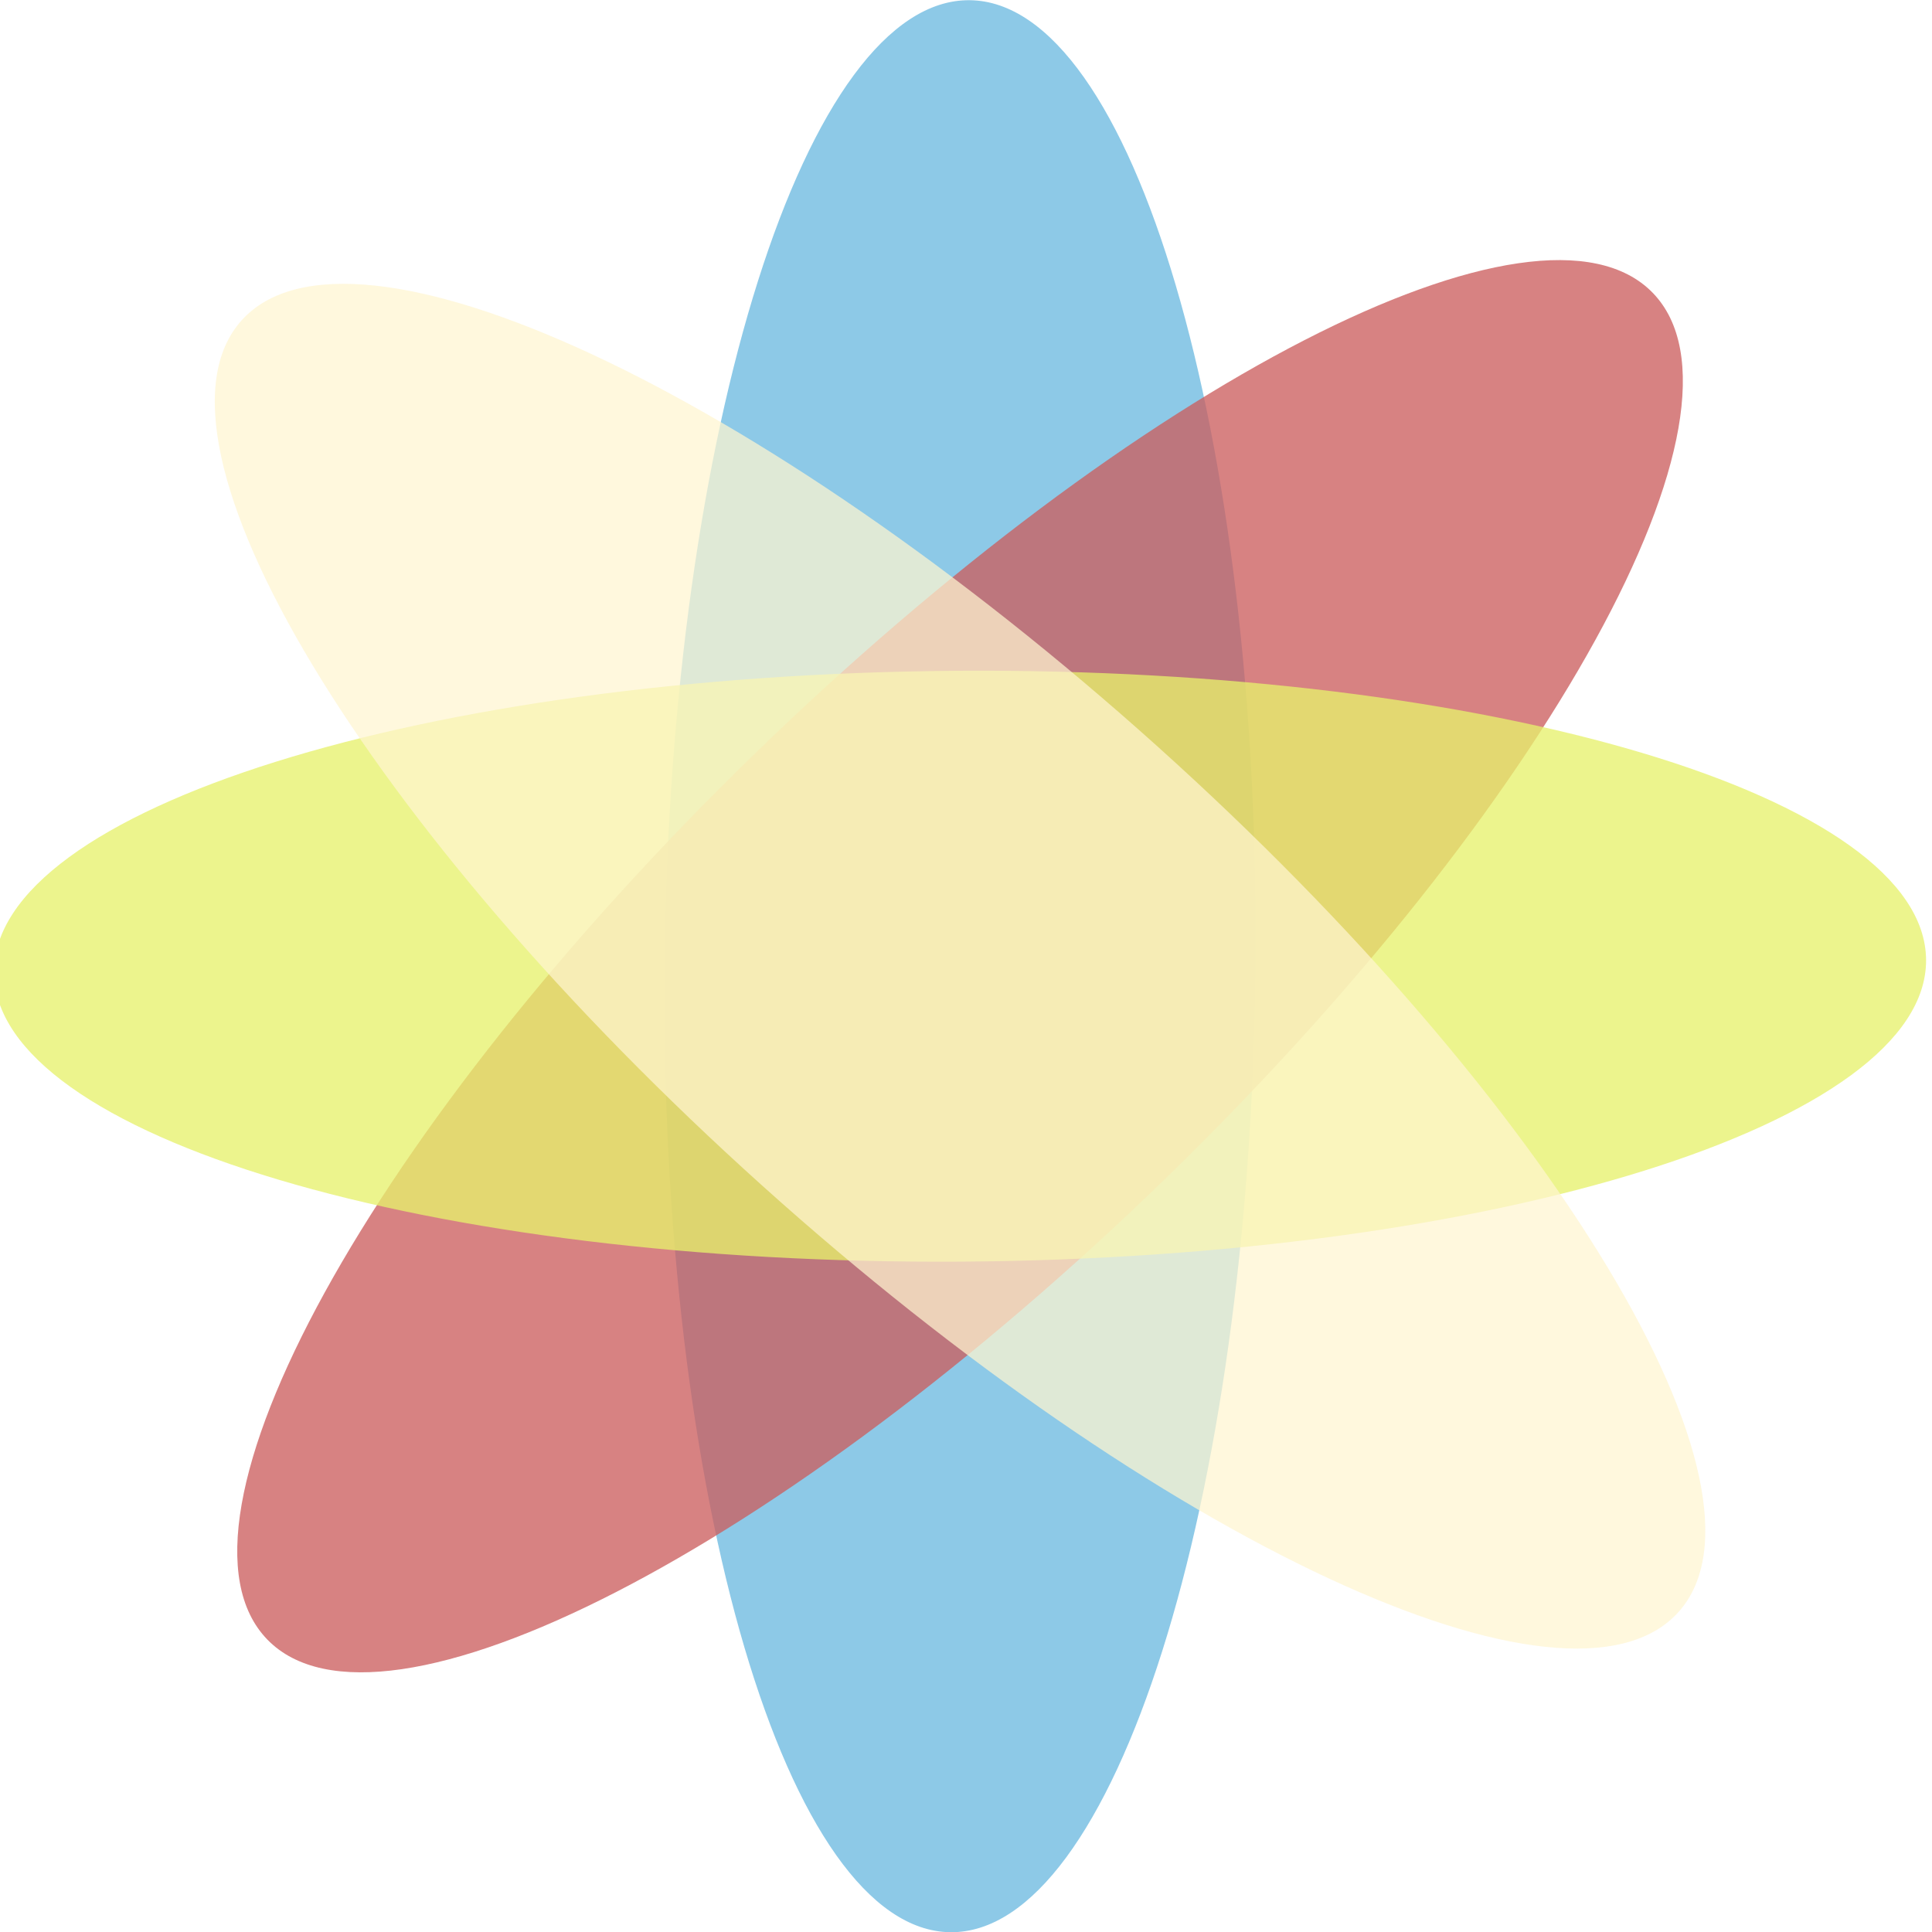
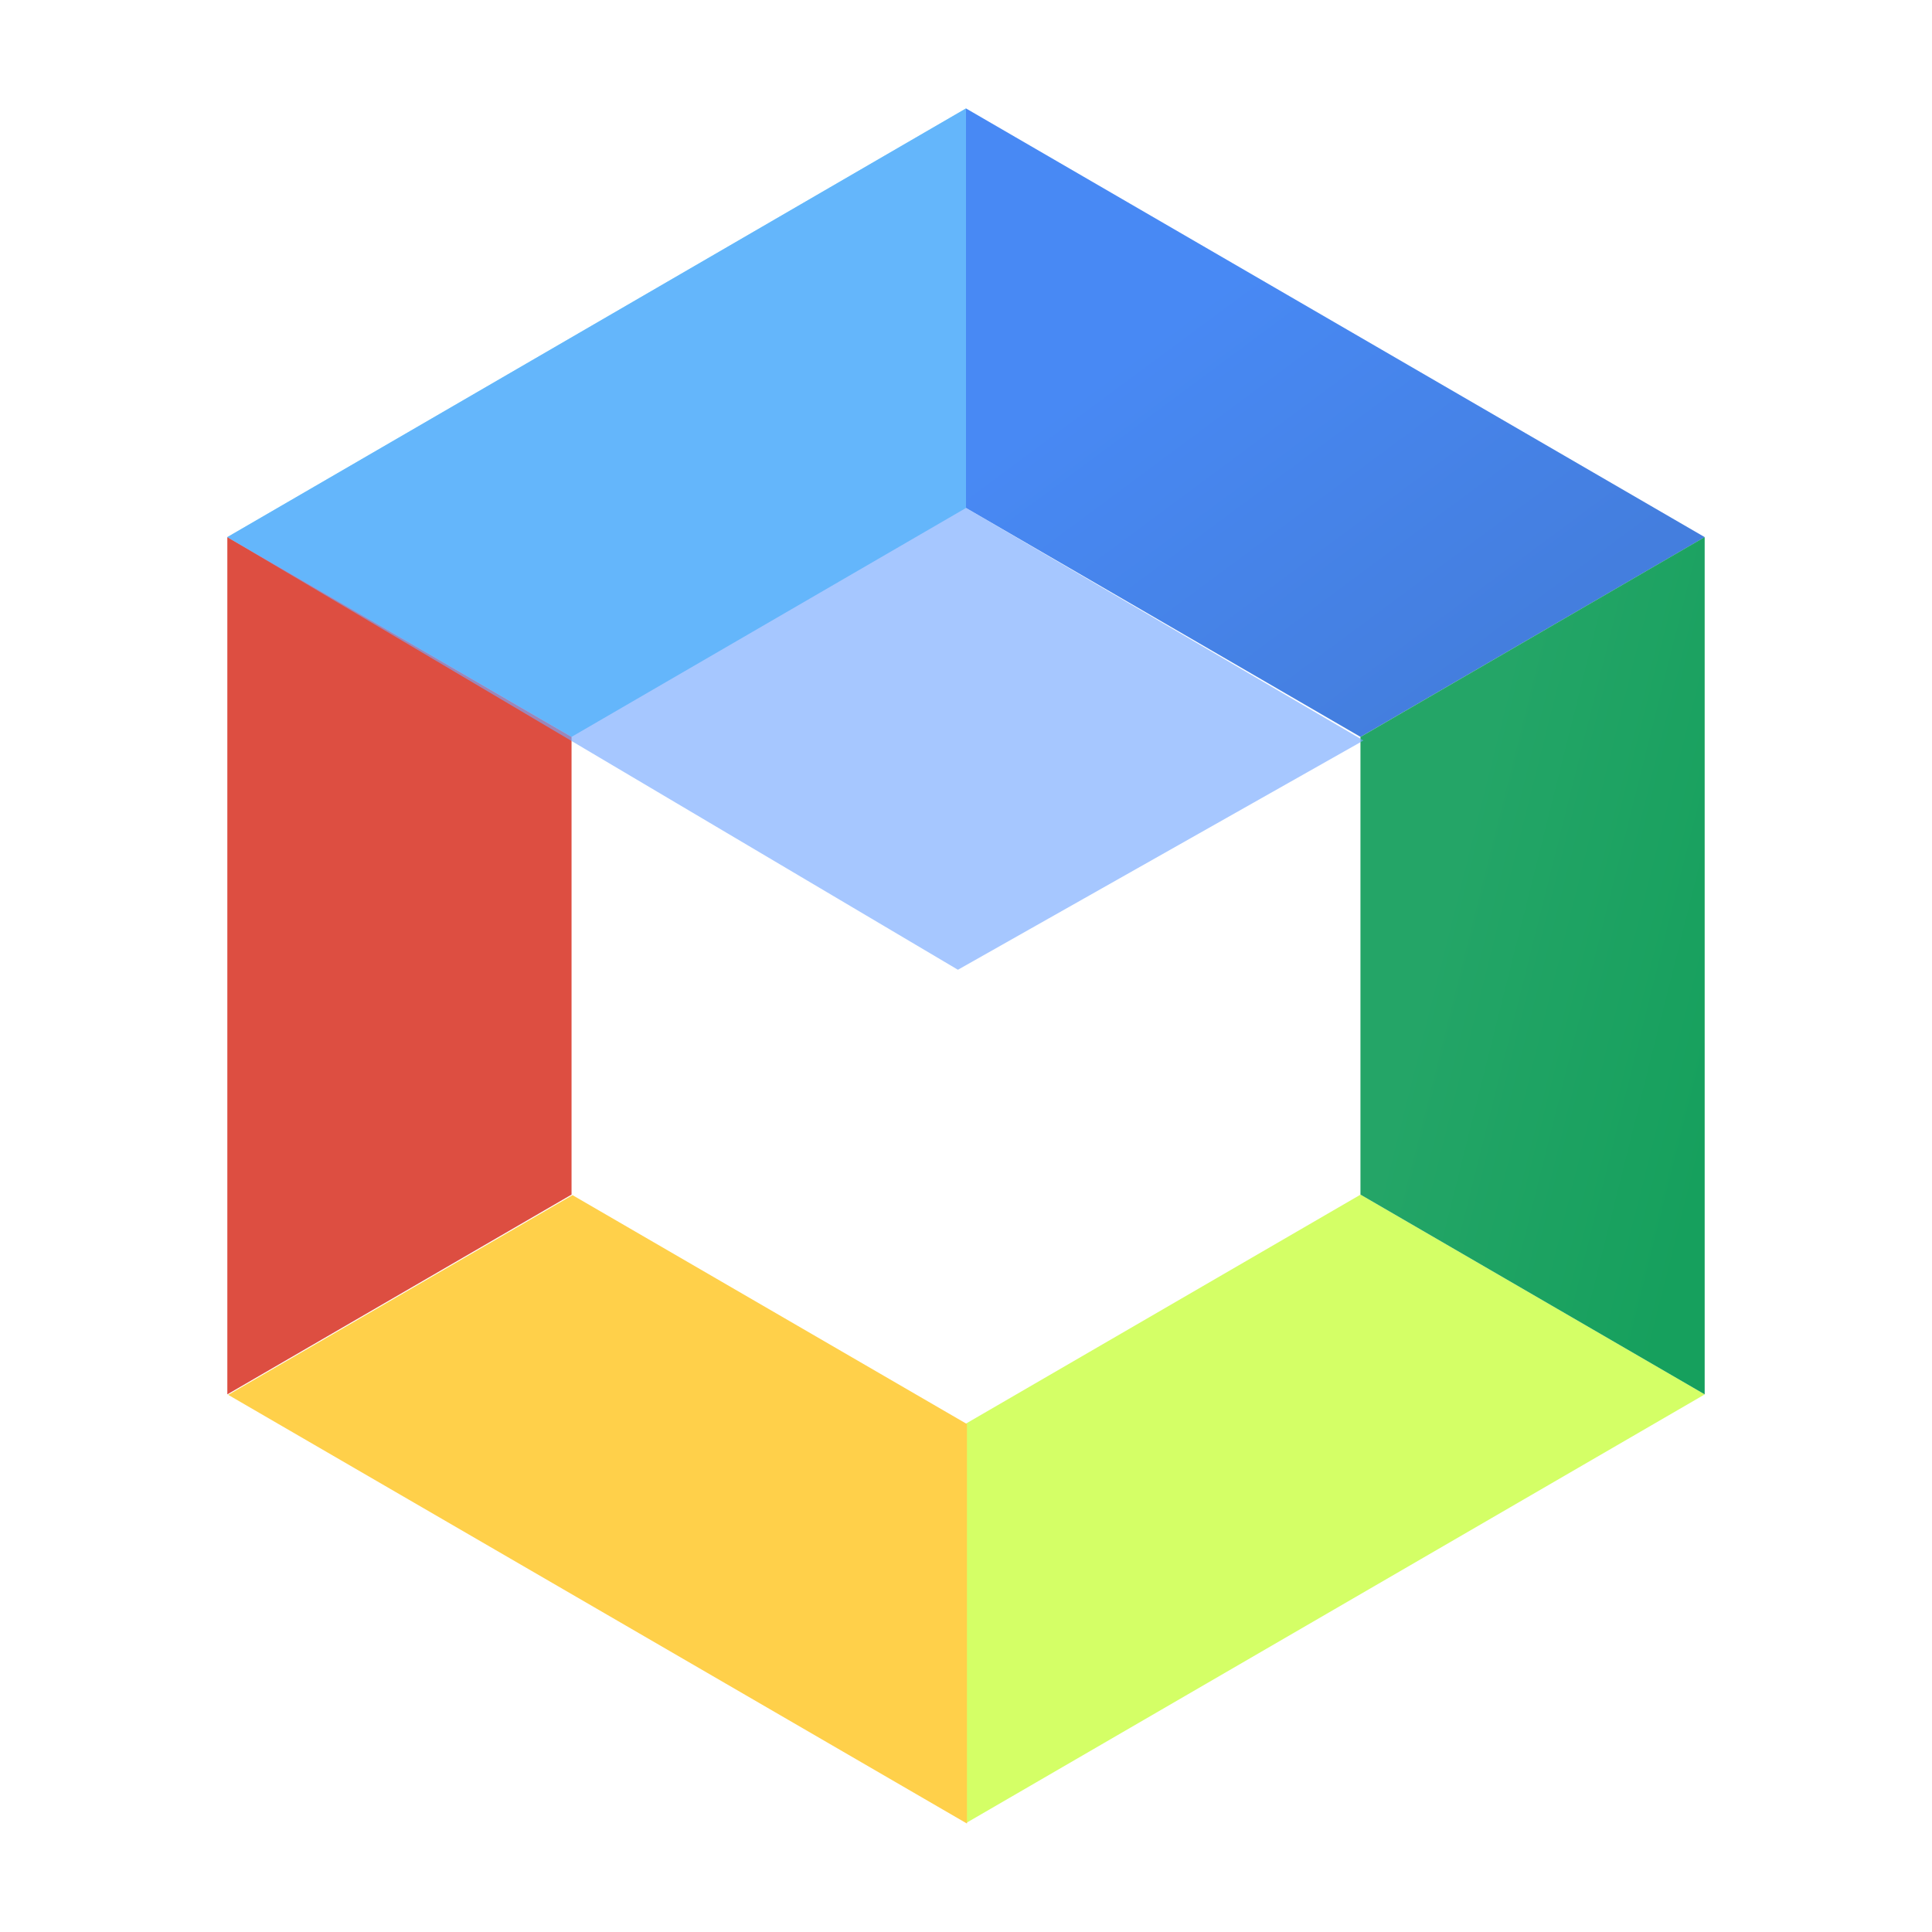
- <svg xmlns="http://www.w3.org/2000/svg" xmlns:ns1="http://www.boxy-svg.com/boxyNS" width="500" height="500" ns1:zoom="68" ns1:scrollX="-289" ns1:scrollY="-49" viewBox="0 0 500 500">
-   <defs />
-   <g transform="matrix(1 0 0 1 572.453 1.88129)">
-     <ellipse cx="251.107" cy="253.369" rx="250.012" ry="76.458" transform="matrix(1 0 0 1 -567.453 -7.88129) matrix(-0.00993873 0.999951 -0.999951 -0.00993873 499.312 7.47718)" style="fill: rgb(115, 188, 225); opacity: 0.81; perspective-origin: 50% 50%; -webkit-perspective-origin-x: 50%; -webkit-perspective-origin-y: 50%;" />
-     <ellipse cx="251.107" cy="253.369" rx="250.012" ry="76.458" transform="matrix(-0.717002 0.697072 -0.697072 -0.717002 32.6675 254.799)" style="fill: rgb(203, 93, 93); opacity: 0.773; perspective-origin: 50% 50%; -webkit-perspective-origin-x: 50%; -webkit-perspective-origin-y: 50%;" />
-     <ellipse cx="251.107" cy="253.369" rx="250.012" ry="76.458" transform="matrix(0.999978 -0.00660495 0.00660495 0.999978 -576.768 -3.53261)" style="fill: rgb(230, 241, 107); opacity: 0.773; perspective-origin: 50% 50%; -webkit-perspective-origin-x: 50%; -webkit-perspective-origin-y: 50%;" />
-     <ellipse cx="251.107" cy="253.369" rx="250.012" ry="76.458" transform="matrix(-0.743667 -0.668551 0.668551 -0.743667 -306.643 604.472)" style="fill: rgb(255, 245, 208); opacity: 0.722; perspective-origin: 50% 50%; -webkit-perspective-origin-x: 50%; -webkit-perspective-origin-y: 50%;" />
-   </g>
+ <svg xmlns="http://www.w3.org/2000/svg" width="500" height="500" viewBox="0 0 512 512">
+   <defs>
+     <linearGradient id="gradient-12" gradientUnits="userSpaceOnUse" x1="406.821" y1="142.41" x2="406.821" y2="369.446" gradientTransform="matrix(0.2431394, -0.9703275, 0.3580811, 0.09064921, 226.5812, 647.0069)">
+       <stop style="stop-color: rgb(36, 165, 103);" offset="0" />
+       <stop style="stop-color: rgb(22, 160, 93);" offset="1" />
+     </linearGradient>
+     <linearGradient id="gradient-13" gradientUnits="userSpaceOnUse" x1="354.318" y1="28.882" x2="354.318" y2="195.335" gradientTransform="matrix(0.8009724, -0.5942218, 0.4347957, 0.5921049, 37.06793, 261.7165)">
+       <stop style="stop-color: rgb(72, 137, 244);" offset="0" />
+       <stop style="stop-color: rgb(68, 126, 222);" offset="1" />
+     </linearGradient>
+   </defs>
+   <path d="M 256 28.739 L 256 134.613 L 151.466 195.276 L 151.466 195.297 L 60.244 142.359 L 60.244 142.339 L 256 28.739 Z " style="fill: rgb(72, 207, 244);" />
+   <path d="M 256 28.739 L 256 134.613 L 360.534 195.276 L 360.534 195.297 L 451.756 142.359 L 451.756 142.339 L 256 28.739 Z " style="fill: url(#gradient-13);" />
+   <path d="M 250 440.284 L 250 351.613 L 338.987 301.968 L 248.88 251.694 L 85.209 345.125 L 85.209 345.142 L 250 440.284 Z " style="fill: rgba(212, 255, 102, 0.047);" transform="matrix(1.160581, 0, 0, 1.160581, 322.6086, 539.2171)" />
+   <path d="M 256 483.138 L 256 377.264 L 360.534 316.601 L 360.534 316.58 L 451.756 369.518 L 451.756 369.538 L 256 483.138 Z " style="fill: rgb(212, 255, 102);" />
+   <path d="M 60.244 369.518 L 60.244 142.339 L 151.466 195.296 L 151.466 316.58 Z " style="fill: rgb(221, 78, 65);" />
+   <path d="M 451.756 369.518 L 451.756 142.339 L 360.534 195.297 L 360.534 316.58 Z " style="fill: url(#gradient-12);" />
+   <path d="M 256 28.739 L 256 134.613 L 361.339 196.238 L 253.859 256.995 L 60.244 142.359 L 60.244 142.339 L 256 28.739 Z " style="fill: rgba(116, 167, 255, 0.639);" />
+   <path d="M 256.256 483.261 L 256.256 377.387 L 151.721 316.724 L 60.5 369.641 L 60.5 369.661 L 256.256 483.261 Z " style="fill: rgb(255, 208, 74);" />
</svg>
